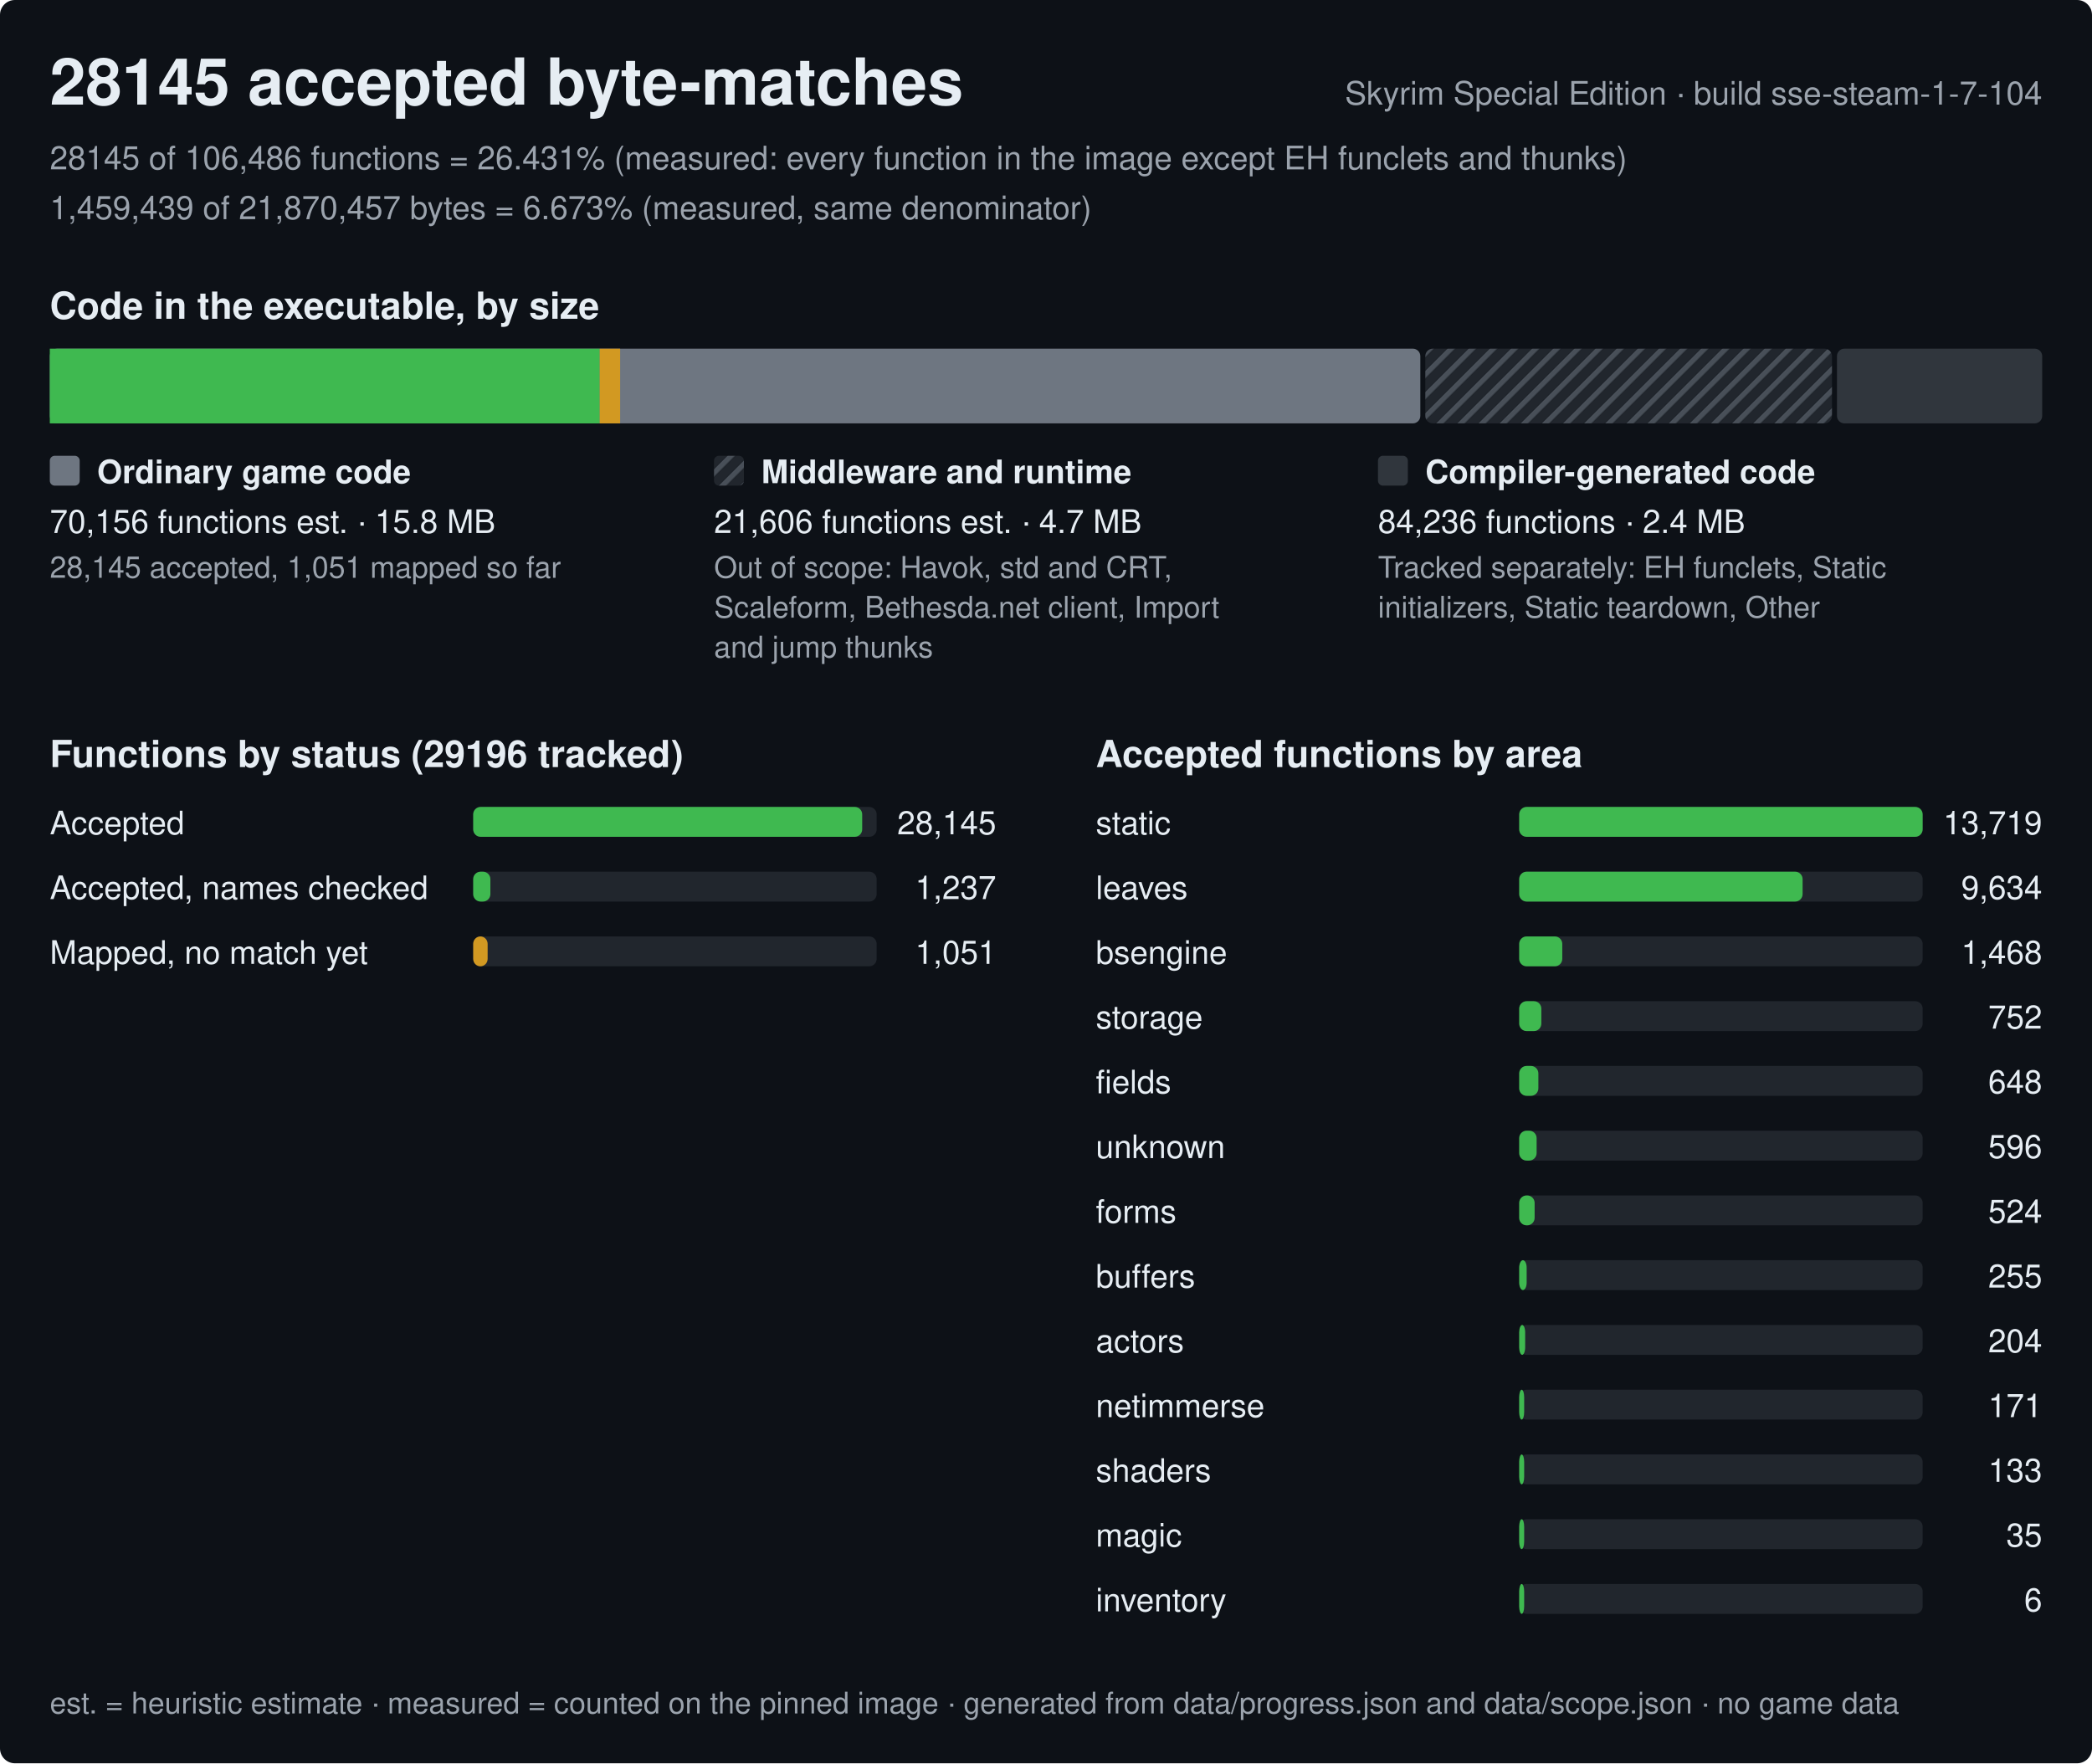
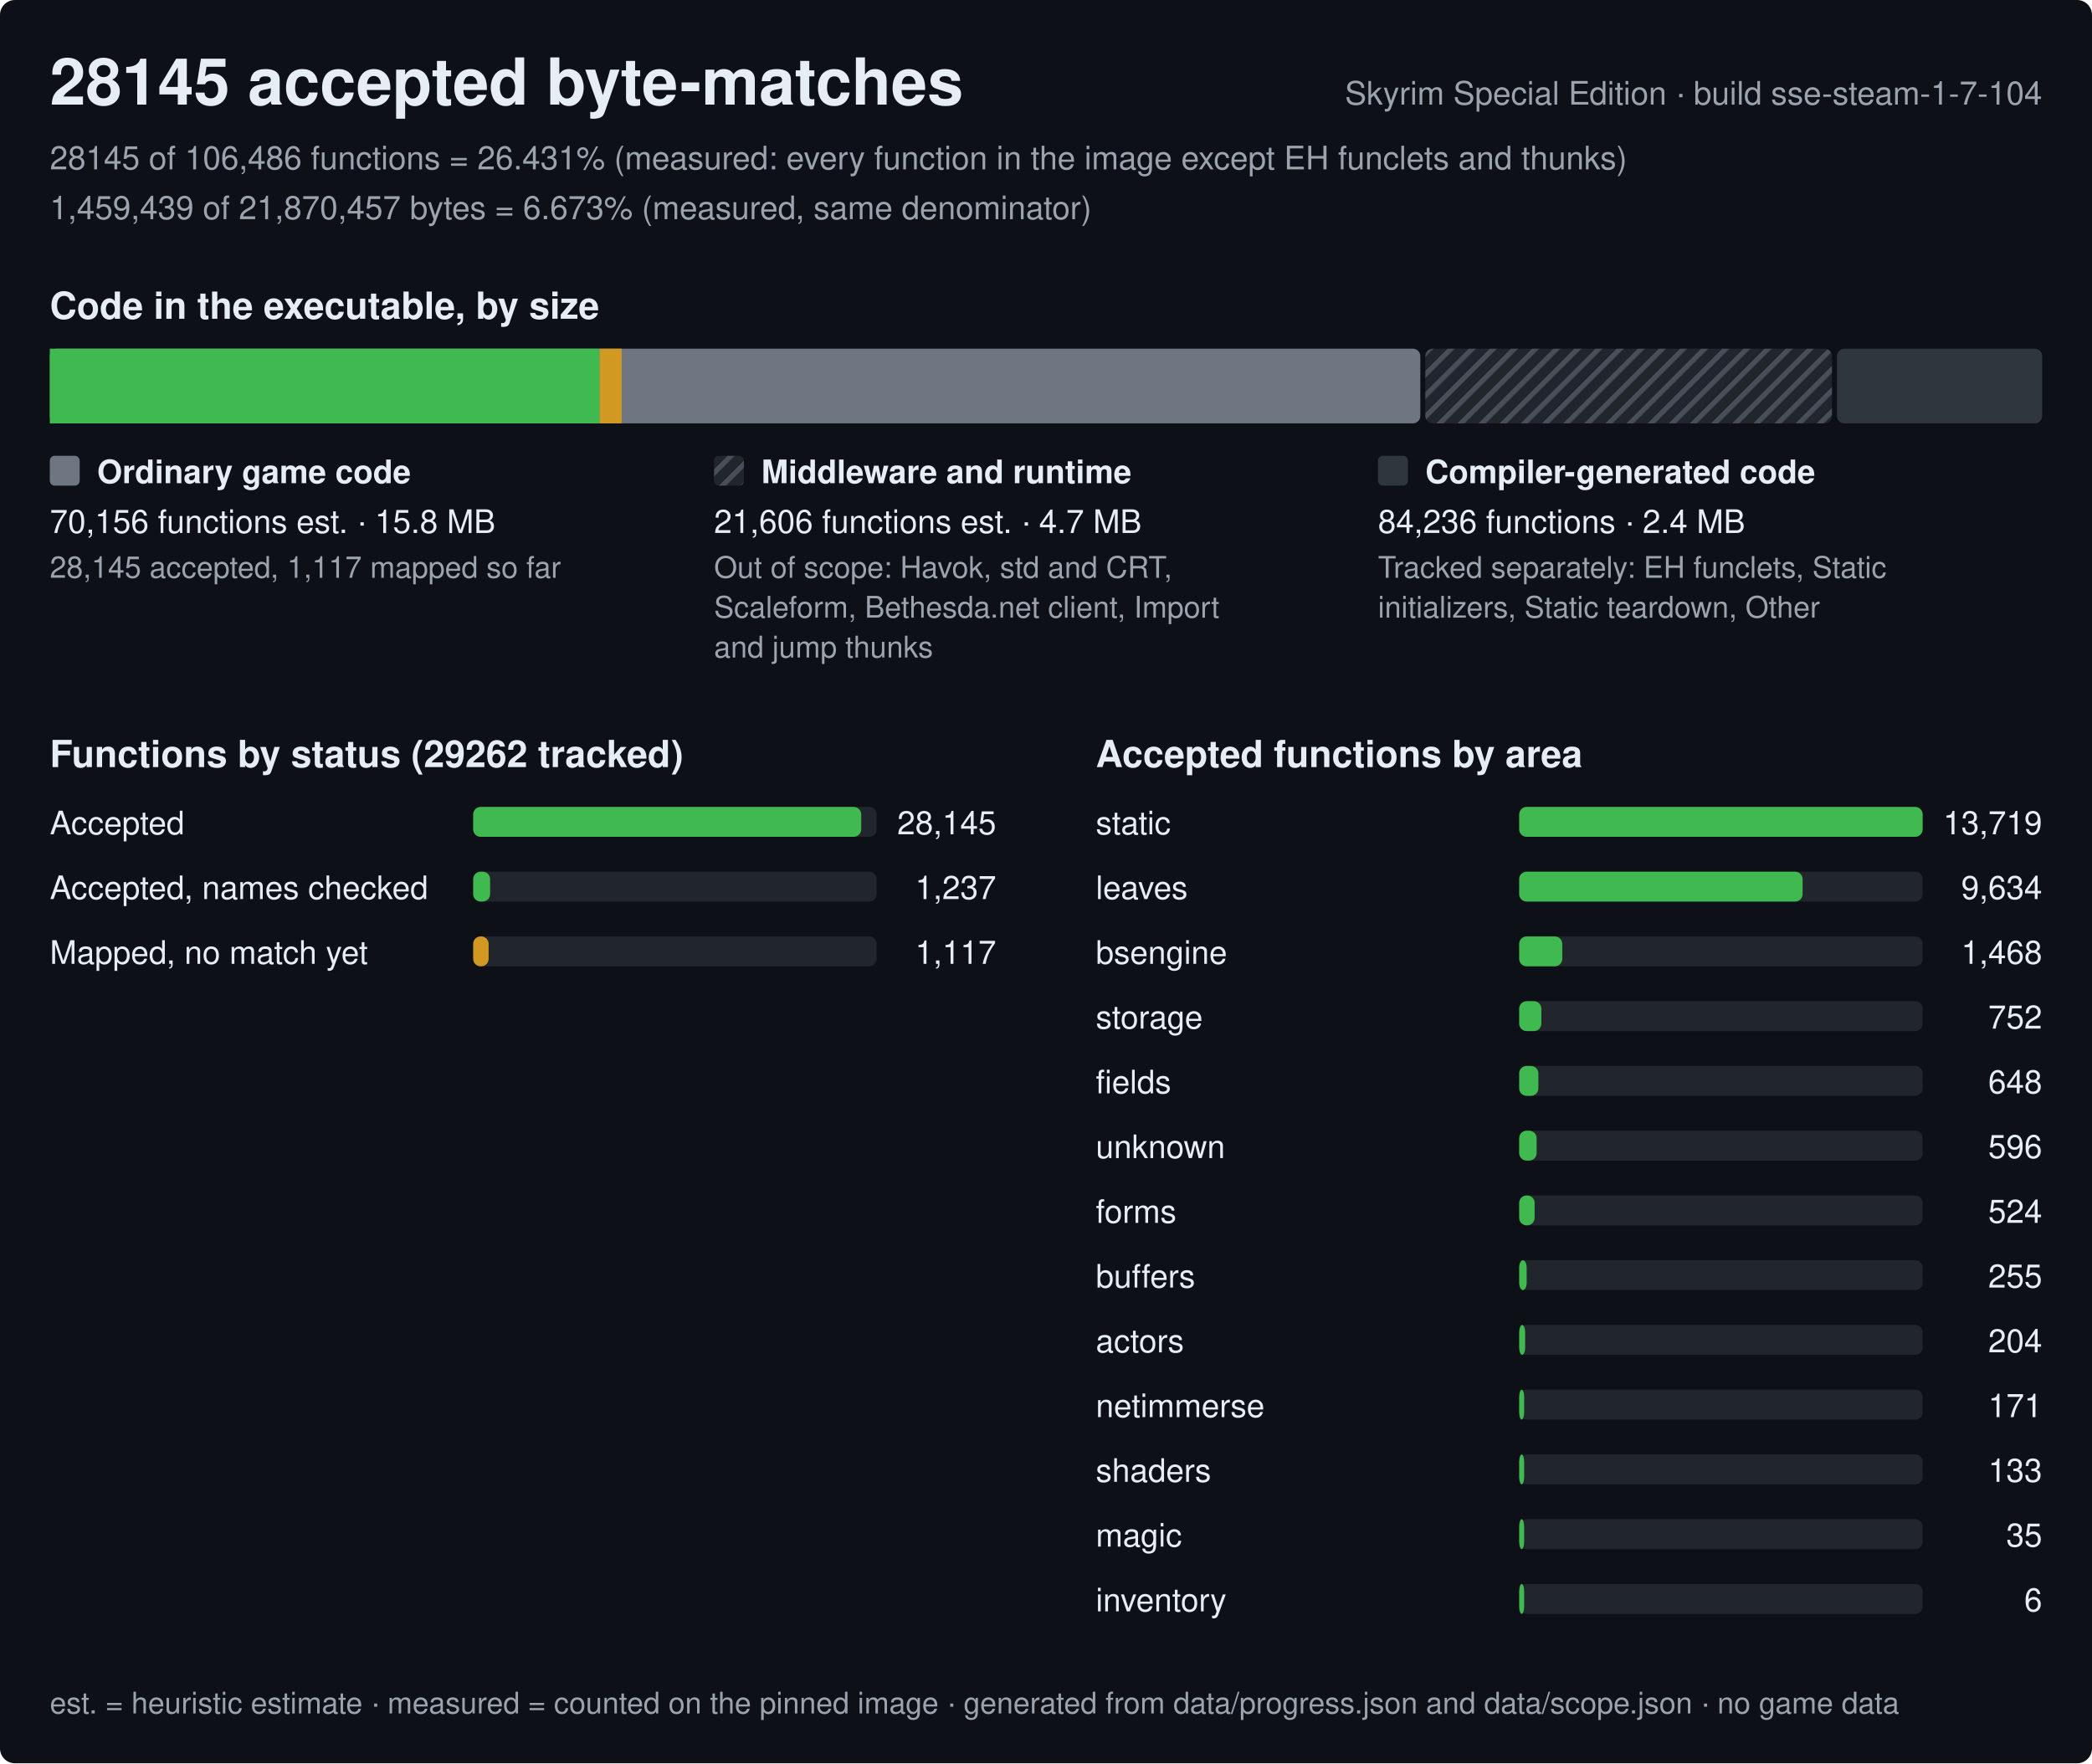
<svg xmlns="http://www.w3.org/2000/svg" width="840" height="708" viewBox="0 0 840 708" role="img" aria-label="Progress of the Skyrim Special Edition byte-matching reconstruction, build sse-steam-1-7-104">
  <style>text{font-family:-apple-system,BlinkMacSystemFont,'Segoe UI',Helvetica,Arial,sans-serif;fill:#e6edf3;white-space:pre}.h{font-size:26px;font-weight:600}.st{font-size:15px;font-weight:600}.lb{font-size:13px;font-weight:600}.bl{font-size:12px;font-weight:600;stroke:#0d1117;stroke-width:3px;paint-order:stroke;stroke-linejoin:round}.rl{font-size:13px}.fn{font-size:12px;fill:#9ba3ad}.mu{fill:#9ba3ad}</style>
  <defs>
    <pattern id="hx" width="6" height="6" patternUnits="userSpaceOnUse" patternTransform="rotate(45)">
      <rect width="6" height="6" fill="#21262d" />
      <rect width="2" height="6" fill="#484f58" />
    </pattern>
  </defs>
  <rect width="840" height="708" rx="6" fill="#0d1117" />
  <text x="20" y="42" class="h">28145 accepted byte-matches</text>
  <text x="820" y="42" class="rl mu" text-anchor="end">Skyrim Special Edition · build sse-steam-1-7-104</text>
  <text x="20" y="68" class="rl mu">28145 of 106,486 functions = 26.431% (measured: every function in the image except EH funclets and thunks)</text>
  <text x="20" y="88" class="rl mu">1,459,439 of 21,870,457 bytes = 6.673% (measured, same denominator)</text>
  <text x="20" y="128" class="st">Code in the executable, by size</text>
  <rect x="20" y="140" width="550.3" height="30" rx="3" fill="#6e7681" />
  <rect x="20" y="140" width="220.8" height="30" fill="#3fb950" />
-   <rect x="240.8" y="140" width="8.2" height="30" fill="#d29922" />
+   <rect x="240.8" y="140" width="8.8" height="30" fill="#d29922" />
  <rect x="572.3" y="140" width="163.3" height="30" rx="3" fill="url(#hx)" />
  <rect x="737.6" y="140" width="82.4" height="30" rx="3" fill="#30363d" />
  <rect x="20" y="183" width="12" height="12" rx="2" fill="#6e7681" />
  <text x="39" y="194" class="lb">Ordinary game code</text>
  <text x="20" y="214" class="rl">70,156 functions est. · 15.8 MB</text>
-   <text x="20" y="232" class="fn">28,145 accepted, 1,051 mapped so far</text>
+   <text x="20" y="232" class="fn">28,145 accepted, 1,117 mapped so far</text>
  <rect x="286.7" y="183" width="12" height="12" rx="2" fill="url(#hx)" />
  <text x="305.7" y="194" class="lb">Middleware and runtime</text>
  <text x="286.7" y="214" class="rl">21,606 functions est. · 4.7 MB</text>
  <text x="286.7" y="232" class="fn">Out of scope: Havok, std and CRT,</text>
  <text x="286.7" y="248" class="fn">Scaleform, Bethesda.net client, Import</text>
  <text x="286.7" y="264" class="fn">and jump thunks</text>
  <rect x="553.3" y="183" width="12" height="12" rx="2" fill="#30363d" />
  <text x="572.3" y="194" class="lb">Compiler-generated code</text>
  <text x="553.3" y="214" class="rl">84,236 functions · 2.4 MB</text>
  <text x="553.3" y="232" class="fn">Tracked separately: EH funclets, Static</text>
  <text x="553.3" y="248" class="fn">initializers, Static teardown, Other</text>
-   <text x="20" y="308" class="st">Functions by status (29196 tracked)</text>
+   <text x="20" y="308" class="st">Functions by status (29262 tracked)</text>
  <text x="20" y="335" class="rl">Accepted</text>
  <rect x="190" y="324" width="162.0" height="12" rx="3" fill="#21262d" />
-   <rect x="190" y="324" width="156.2" height="12" rx="3" fill="#3fb950" />
+   <rect x="190" y="324" width="155.8" height="12" rx="3" fill="#3fb950" />
  <text x="400.0" y="335" class="rl" text-anchor="end">28,145</text>
  <text x="20" y="361" class="rl">Accepted, names checked</text>
  <rect x="190" y="350" width="162.0" height="12" rx="3" fill="#21262d" />
-   <rect x="190" y="350" width="6.9" height="12" rx="3" fill="#3fb950" />
+   <rect x="190" y="350" width="6.8" height="12" rx="3" fill="#3fb950" />
  <text x="400.0" y="361" class="rl" text-anchor="end">1,237</text>
  <text x="20" y="387" class="rl">Mapped, no match yet</text>
  <rect x="190" y="376" width="162.0" height="12" rx="3" fill="#21262d" />
-   <rect x="190" y="376" width="5.8" height="12" rx="3" fill="#d29922" />
-   <text x="400.0" y="387" class="rl" text-anchor="end">1,051</text>
+   <rect x="190" y="376" width="6.2" height="12" rx="3" fill="#d29922" />
+   <text x="400.0" y="387" class="rl" text-anchor="end">1,117</text>
  <text x="440.0" y="308" class="st">Accepted functions by area</text>
  <text x="440.0" y="335" class="rl">static</text>
  <rect x="610.0" y="324" width="162.0" height="12" rx="3" fill="#21262d" />
  <rect x="610.0" y="324" width="162" height="12" rx="3" fill="#3fb950" />
  <text x="820.0" y="335" class="rl" text-anchor="end">13,719</text>
  <text x="440.0" y="361" class="rl">leaves</text>
  <rect x="610.0" y="350" width="162.0" height="12" rx="3" fill="#21262d" />
  <rect x="610.0" y="350" width="113.8" height="12" rx="3" fill="#3fb950" />
  <text x="820.0" y="361" class="rl" text-anchor="end">9,634</text>
  <text x="440.0" y="387" class="rl">bsengine</text>
  <rect x="610.0" y="376" width="162.0" height="12" rx="3" fill="#21262d" />
  <rect x="610.0" y="376" width="17.3" height="12" rx="3" fill="#3fb950" />
  <text x="820.0" y="387" class="rl" text-anchor="end">1,468</text>
  <text x="440.0" y="413" class="rl">storage</text>
  <rect x="610.0" y="402" width="162.0" height="12" rx="3" fill="#21262d" />
  <rect x="610.0" y="402" width="8.9" height="12" rx="3" fill="#3fb950" />
  <text x="820.0" y="413" class="rl" text-anchor="end">752</text>
  <text x="440.0" y="439" class="rl">fields</text>
  <rect x="610.0" y="428" width="162.0" height="12" rx="3" fill="#21262d" />
  <rect x="610.0" y="428" width="7.7" height="12" rx="3" fill="#3fb950" />
  <text x="820.0" y="439" class="rl" text-anchor="end">648</text>
  <text x="440.0" y="465" class="rl">unknown</text>
  <rect x="610.0" y="454" width="162.0" height="12" rx="3" fill="#21262d" />
  <rect x="610.0" y="454" width="7" height="12" rx="3" fill="#3fb950" />
  <text x="820.0" y="465" class="rl" text-anchor="end">596</text>
  <text x="440.0" y="491" class="rl">forms</text>
  <rect x="610.0" y="480" width="162.0" height="12" rx="3" fill="#21262d" />
  <rect x="610.0" y="480" width="6.2" height="12" rx="3" fill="#3fb950" />
  <text x="820.0" y="491" class="rl" text-anchor="end">524</text>
  <text x="440.0" y="517" class="rl">buffers</text>
  <rect x="610.0" y="506" width="162.0" height="12" rx="3" fill="#21262d" />
  <rect x="610.0" y="506" width="3" height="12" rx="3" fill="#3fb950" />
  <text x="820.0" y="517" class="rl" text-anchor="end">255</text>
  <text x="440.0" y="543" class="rl">actors</text>
  <rect x="610.0" y="532" width="162.0" height="12" rx="3" fill="#21262d" />
  <rect x="610.0" y="532" width="2.4" height="12" rx="3" fill="#3fb950" />
  <text x="820.0" y="543" class="rl" text-anchor="end">204</text>
  <text x="440.0" y="569" class="rl">netimmerse</text>
  <rect x="610.0" y="558" width="162.0" height="12" rx="3" fill="#21262d" />
  <rect x="610.0" y="558" width="2" height="12" rx="3" fill="#3fb950" />
  <text x="820.0" y="569" class="rl" text-anchor="end">171</text>
  <text x="440.0" y="595" class="rl">shaders</text>
  <rect x="610.0" y="584" width="162.0" height="12" rx="3" fill="#21262d" />
  <rect x="610.0" y="584" width="2" height="12" rx="3" fill="#3fb950" />
  <text x="820.0" y="595" class="rl" text-anchor="end">133</text>
  <text x="440.0" y="621" class="rl">magic</text>
  <rect x="610.0" y="610" width="162.0" height="12" rx="3" fill="#21262d" />
  <rect x="610.0" y="610" width="2" height="12" rx="3" fill="#3fb950" />
  <text x="820.0" y="621" class="rl" text-anchor="end">35</text>
  <text x="440.0" y="647" class="rl">inventory</text>
  <rect x="610.0" y="636" width="162.0" height="12" rx="3" fill="#21262d" />
  <rect x="610.0" y="636" width="2" height="12" rx="3" fill="#3fb950" />
  <text x="820.0" y="647" class="rl" text-anchor="end">6</text>
  <text x="20" y="688" class="fn">est. = heuristic estimate · measured = counted on the pinned image · generated from data/progress.json and data/scope.json · no game data</text>
</svg>
